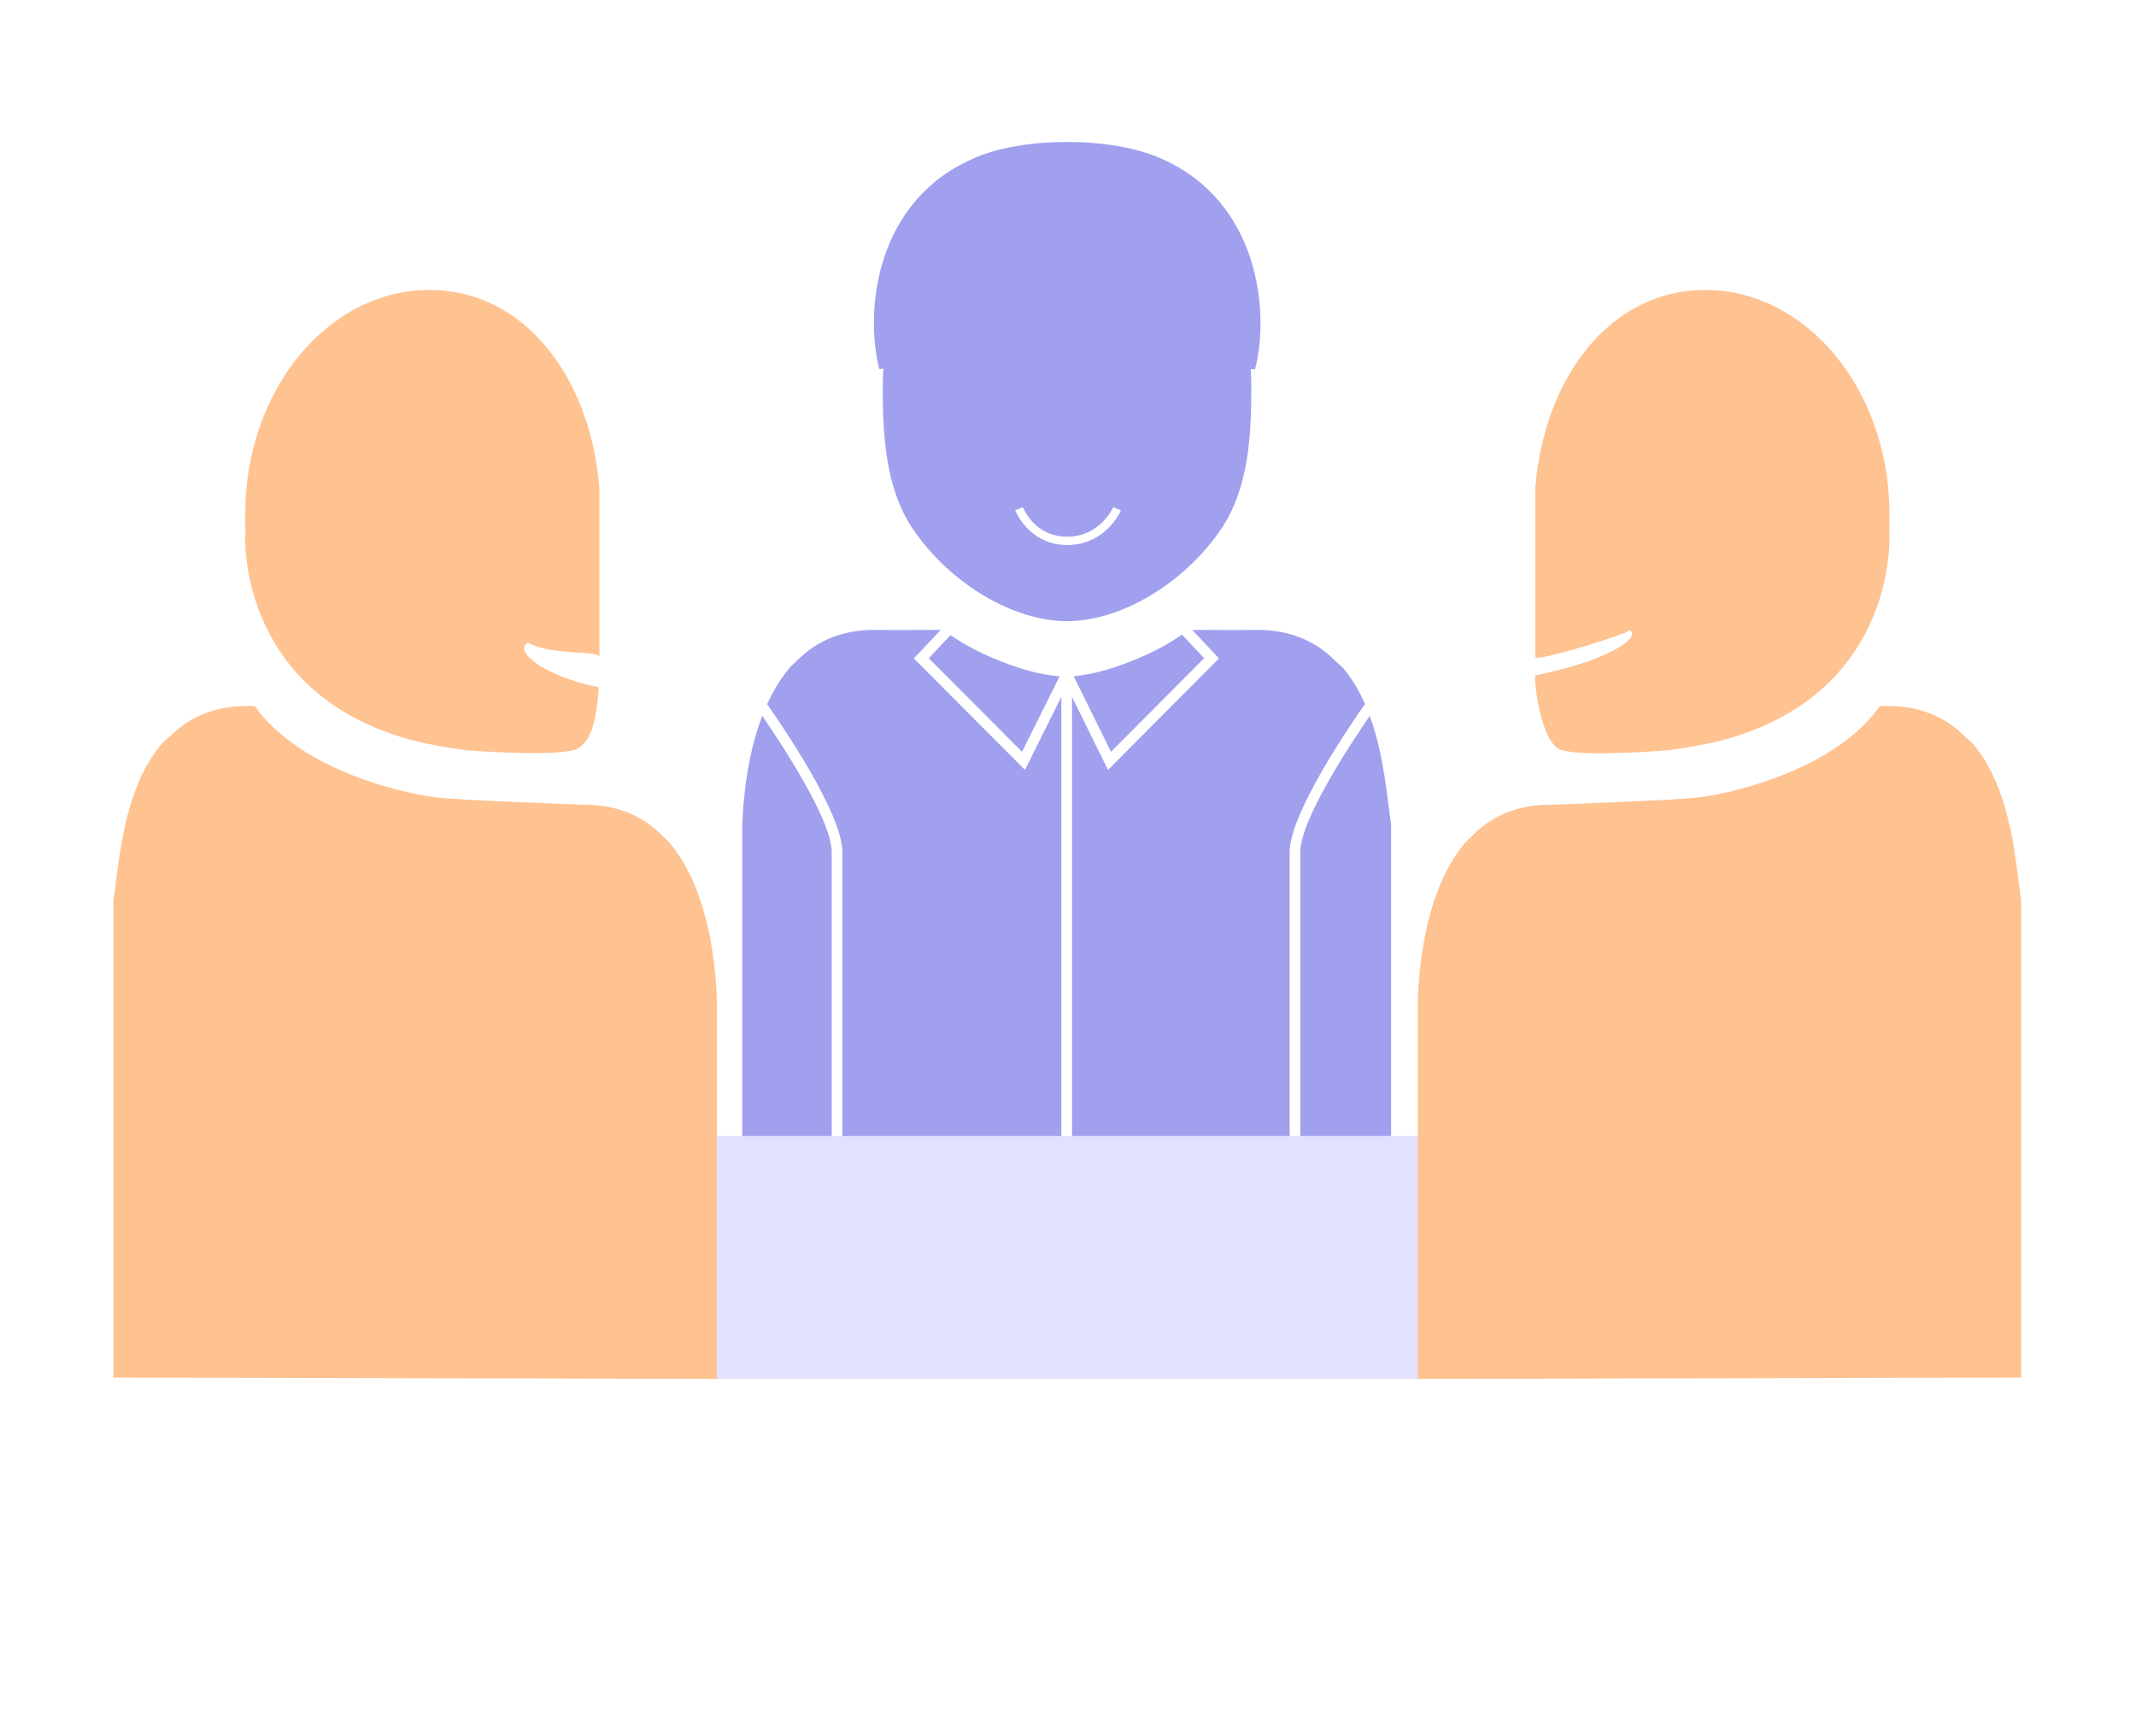
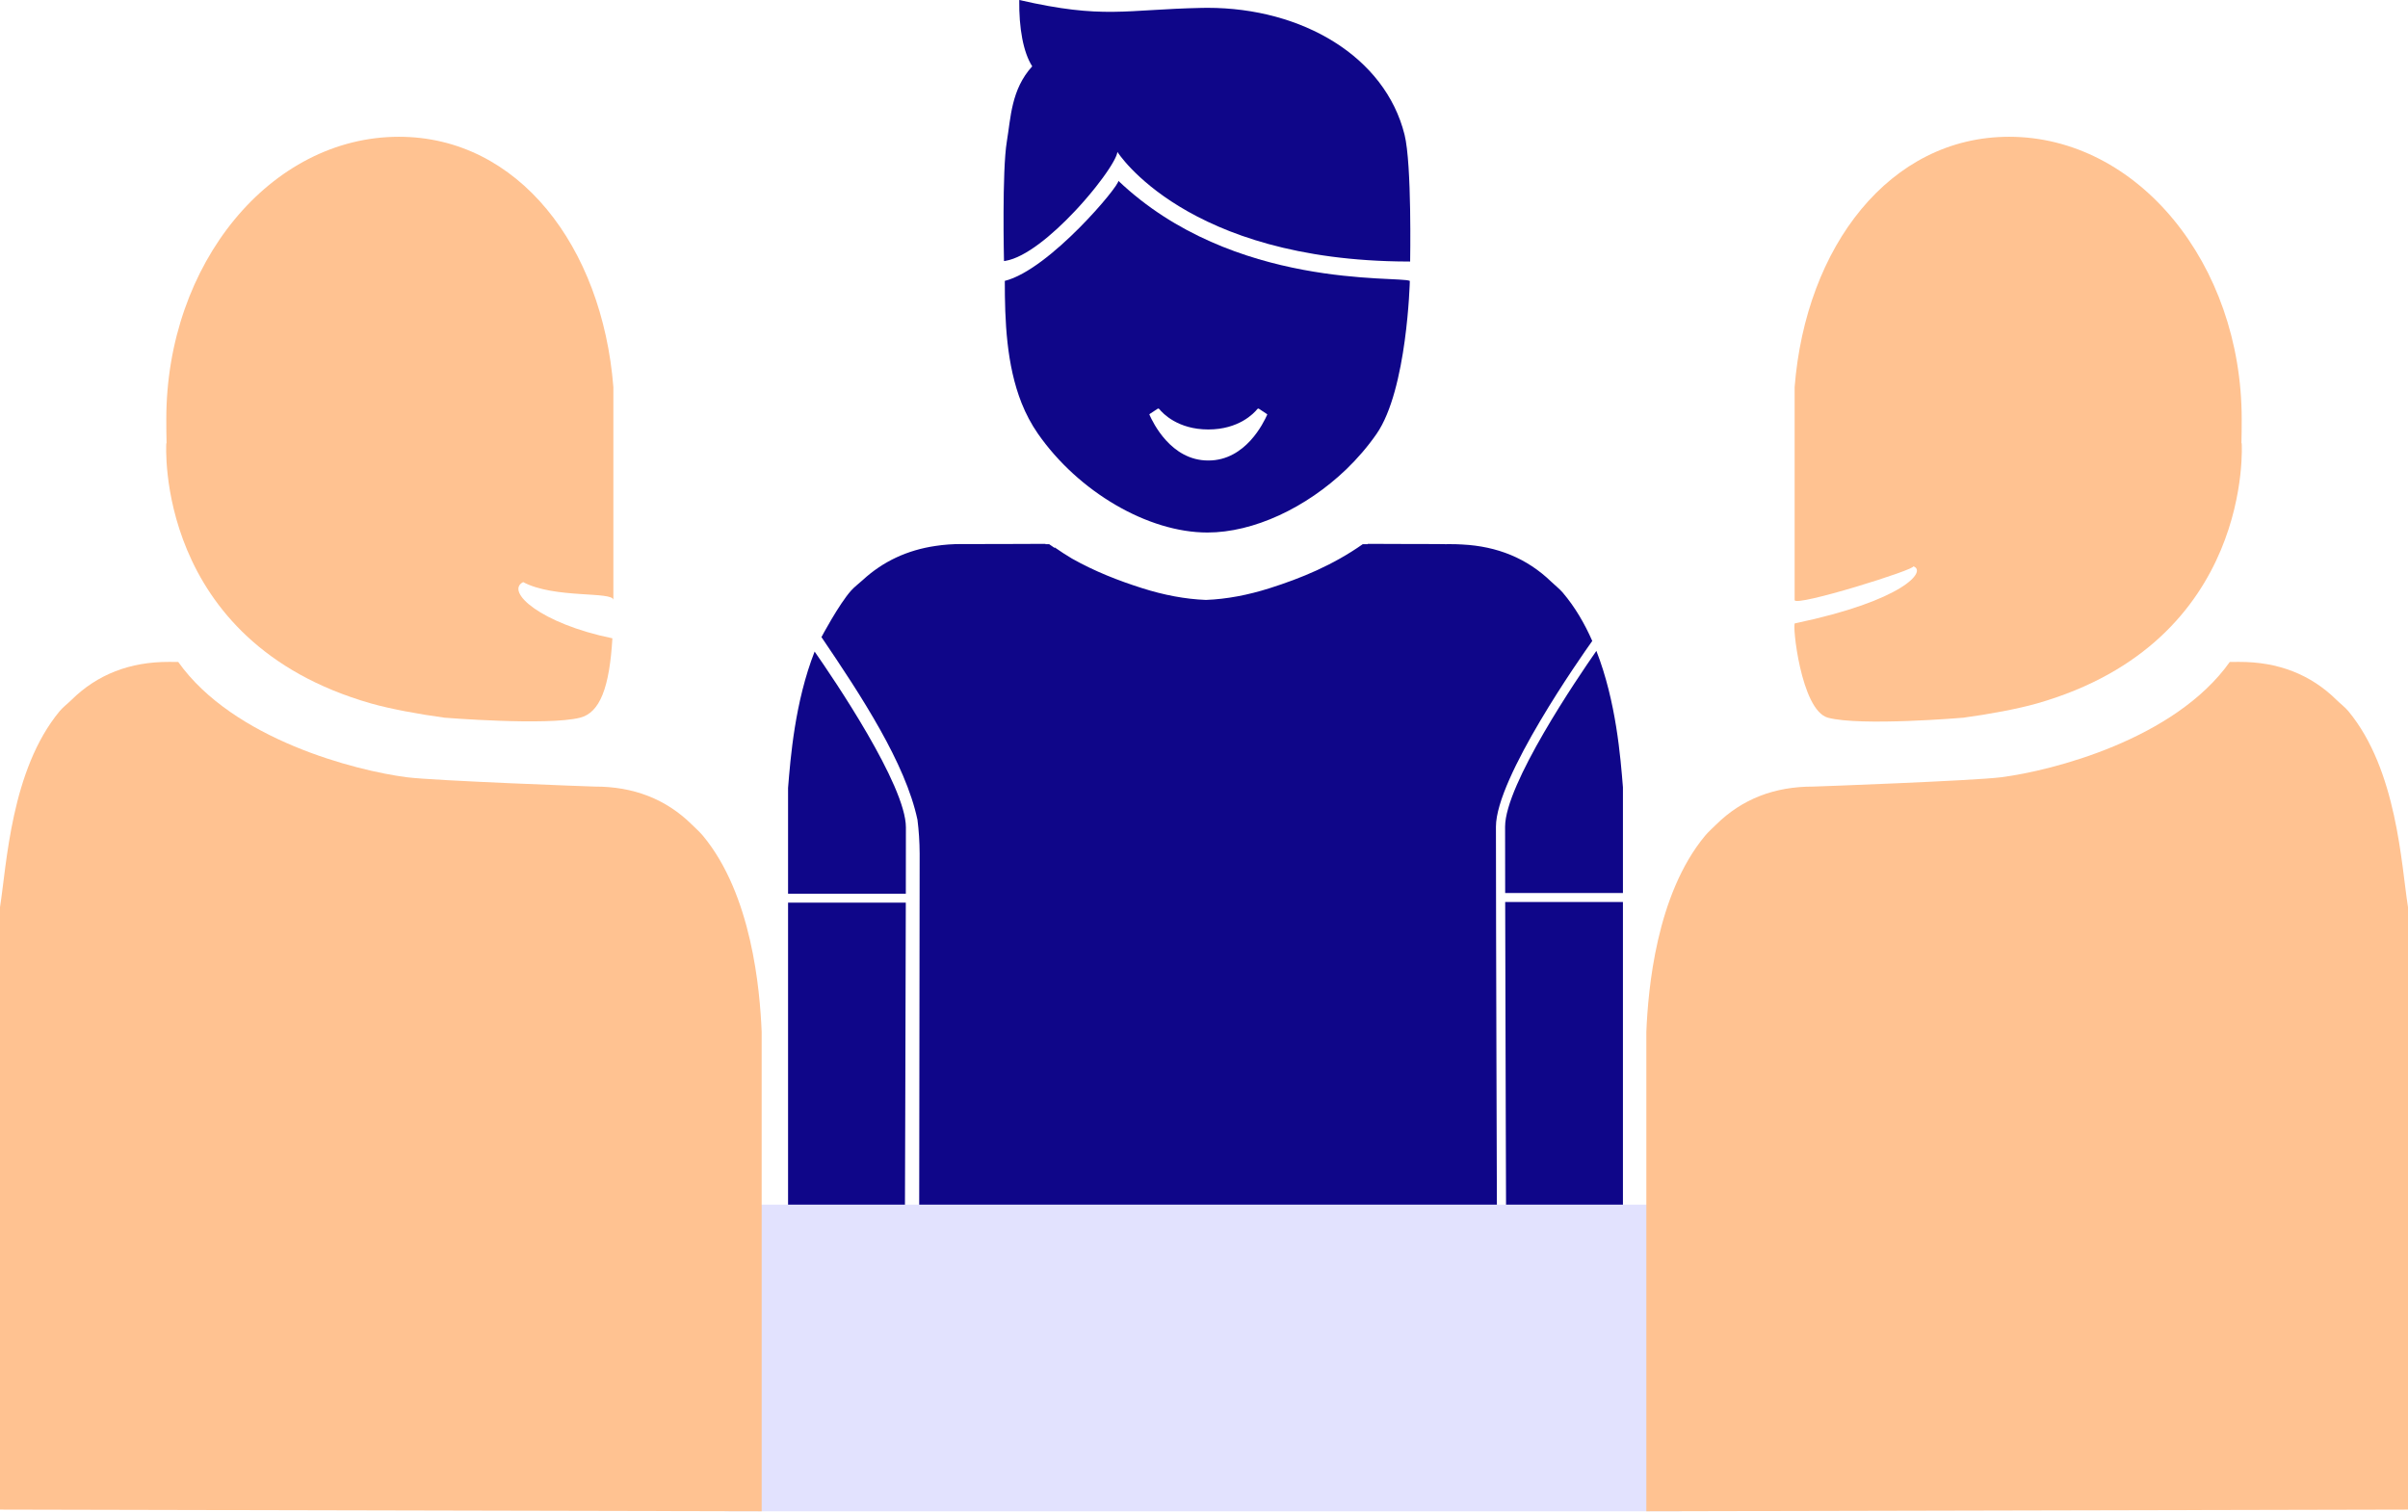
- <svg xmlns="http://www.w3.org/2000/svg" xml:space="preserve" enable-background="new 0 0 1600 1300" viewBox="0 0 1600 1300" height="1300px" width="1600px" y="0px" x="0px" id="Calque_6" version="1.1">
+ <svg xmlns="http://www.w3.org/2000/svg" version="1.1" id="Calque_6" x="0px" y="0px" width="1429" height="896.978" viewBox="0 0 1429 896.978" enable-background="new 0 0 1600 1300" xml:space="preserve">
  <defs id="defs47" />
-   <path style="fill:#a0a0ef;fill-opacity:1" id="path2" d="M799.277,122.203c-76.109,0-138.03,75.186-138.03,167.602c0,35.426,1.751,75.801,22.66,106.61  c27.54,40.576,74.98,68.917,115.37,68.917c40.389,0,87.83-28.338,115.371-68.917c20.91-30.809,22.664-71.184,22.664-106.61  C937.313,197.389,875.393,122.203,799.277,122.203z M839.116,383.45c-2.534,5.044-14.106,24.84-39.713,24.84  c-25.488,0-36.298-20.206-38.525-25.062c-0.292-0.636-0.276-0.775-0.276-0.938c0-0.178,0.51-0.36,0.51-0.36l4.626-1.746  c0,0,0.383-0.098,0.476-0.029c0.076,0.056,0.181,0.203,0.375,0.636c1.791,4.024,10.755,21.273,32.814,21.275  c21.846,0,32.001-17.238,34.106-21.339c0.273-0.53,0.409-0.662,0.43-0.681c0.133-0.146,0.566,0.063,0.566,0.063l4.63,1.996  c0,0,0.399,0.154,0.396,0.324C839.527,382.554,839.424,382.836,839.116,383.45z" fill="#F2C3B1" />
-   <g id="g8">
-     <g id="g6">
-       <path style="fill:#a0a0ef;fill-opacity:1" id="path4" d="M869.727,118.81c0,0-24.119-12.472-70.446-12.472s-70.187,12.442-70.187,12.442    c-73.639,31.925-81.482,114.68-70.434,157.638c26.984,0,78.426-64.553,79.486-76.223c0,0,47.403,77.445,202.197,76.385    c-0.028-0.17-0.061-0.34-0.092-0.509C951.161,233.084,942.917,150.644,869.727,118.81z" fill="#0F0689" />
+   <g id="g34" transform="translate(-85,-136.0217)">
+     <g id="g32">
+       <path fill="#ffc291" d="m 1415.313,399.102 -0.16,-0.013 c 0.121,-4.508 0.16,-9.239 0.16,-14.284 0,-92.416 -61.92,-167.602 -138.035,-167.602 -70.825,0 -120.693,65.112 -127.277,148.625 v 126.341 c 0,4.382 73.59,-18.656 70.318,-20.059 8.558,2.618 -5.473,20.409 -70.122,33.89 -1.808,-0.603 3.411,51.672 19.59,56 19.393,5.187 80.298,0 80.298,0 15.3,-2.04 32.709,-5.309 43.764,-8.47 128.951,-36.871 121.465,-154.428 121.465,-154.428 z" id="path30" />
    </g>
  </g>
-   <g id="g24">
-     <g id="g22">
-       <path id="path10" d="M901.957,493.083l-16.564-17.685c-16.001,11.139-32.898,18.473-49.714,24.193    c-10.586,3.601-21.142,5.987-31.453,6.955l27.978,56.624L901.957,493.083z" fill="#A0A0EF" />
-       <path id="path12" d="M765.565,563.186l28.14-56.526c-10.66-0.896-21.594-3.339-32.558-7.068    c-16.617-5.652-33.313-12.88-49.146-23.798l-16.31,17.298L765.565,563.186z" fill="#A0A0EF" />
-       <path id="path14" d="M556,617.438V899h67V638.39c0-24.338-37.913-81.619-52.031-102.104    C559.355,566.564,556.738,599.729,556,617.438z" fill="#A0A0EF" />
-       <path id="path16" d="M684.549,493.245l20.129-21.348c-2.436-0.006-6.065-0.019-7.168-0.021    c-1.156-0.003-2.302,0.018-3.439,0.053l-29.773,0.069c-0.043-0.033-0.088-0.065-0.134-0.098c-1.624,0-7.603-0.022-9.078-0.024    c-22.878-0.056-42.237,7.301-57.703,22.594c-2.124,2.102-4.636,4.304-6.543,6.606c-6.569,7.922-11.885,16.944-16.208,26.445    C585.773,543.362,631,609.444,631,638.39V899h164V522.01l-27.237,54.711L684.549,493.245z" fill="#A0A0EF" />
-       <path id="path18" d="M1026.024,536.296C1011.902,556.79,974,614.063,974,638.39V899h68V617.438    C1039.182,599.73,1037.123,566.571,1026.024,536.296z" fill="#A0A0EF" />
-       <path id="path20" d="M1006.572,501.076c-1.906-2.302-4.838-4.504-6.962-6.606c-15.467-15.293-34.911-22.65-57.789-22.594    c-1.474,0.002-7.495,0.024-9.118,0.024c-0.045,0.033-0.112,0.065-0.156,0.098l-29.782-0.069c-1.139-0.036-2.289-0.056-3.444-0.053    c-0.973,0.001-3.897,0.012-6.247,0.019l20.003,21.357l-83.092,83.486L803,522.125V899h163V638.39    c0-29.02,45.458-95.366,56.453-110.988C1018.293,517.944,1013.113,508.965,1006.572,501.076z" fill="#A0A0EF" />
+   <g id="g42" transform="translate(-85,-136.0217)">
+     <g id="g40">
+       <path fill="#ffc291" d="m 183.688,399.102 0.16,-0.013 c -0.121,-4.508 -0.16,-9.239 -0.16,-14.284 0,-92.416 61.92,-167.602 138.035,-167.602 70.825,0 120.693,65.112 127.277,148.625 v 126.341 c 0,-5.333 -35.002,-0.694 -53.542,-10.661 -10.899,5.639 10.451,24.638 52.957,33.365 -1.717,29.223 -7.386,44.16 -19.2,47.127 -19.47,4.889 -80.298,0 -80.298,0 -15.3,-2.04 -32.709,-5.309 -43.764,-8.47 C 176.201,516.659 183.688,399.102 183.688,399.102 Z" id="path38" />
    </g>
  </g>
-   <rect id="rect26" height="182" width="568" fill="#E2E2FE" y="851" x="515" />
-   <path id="path28" d="M1478.572,558.076c-1.906-2.302-4.838-4.504-6.962-6.605c-15.467-15.294-34.911-22.65-57.789-22.595  c-1.474,0.003-3.958,0.024-5.583,0.024c-32.738,46.1-105.484,64.559-135.571,68.433c-16.224,2.089-110.106,5.546-111.581,5.543  c-22.878-0.056-42.237,7.301-57.703,22.595c-2.124,2.102-4.636,4.304-6.543,6.605c-28.985,34.955-33.793,91.229-34.84,116.362V1033  l452-1V674.438C1510,649.305,1507.557,593.031,1478.572,558.076z" fill="#FFC291" />
-   <g id="g34">
-     <g id="g32">
-       <path id="path30" d="m 1415.313,399.102 -0.16,-0.013 c 0.121,-4.508 0.16,-9.239 0.16,-14.284 0,-92.416 -61.92,-167.602 -138.035,-167.602 -70.825,0 -120.693,65.112 -127.277,148.625 v 126.341 c 0,4.382 73.59,-18.656 70.318,-20.059 8.558,2.618 -5.473,20.409 -70.122,33.89 -1.808,-0.603 3.411,51.672 19.59,56 19.393,5.187 80.298,0 80.298,0 15.3,-2.04 32.709,-5.309 43.764,-8.47 128.951,-36.871 121.465,-154.428 121.465,-154.428 z" fill="#ffc291" />
-     </g>
-   </g>
-   <path id="path36" d="M120.428,558.076c1.906-2.302,4.838-4.504,6.962-6.605c15.467-15.294,34.911-22.65,57.789-22.595  c1.474,0.003,3.958,0.024,5.583,0.024c32.738,46.1,105.484,64.559,135.571,68.433c16.224,2.089,110.106,5.546,111.581,5.543  c22.878-0.056,42.237,7.301,57.703,22.595c2.124,2.102,4.636,4.304,6.543,6.605c28.985,34.955,33.793,91.229,34.84,116.362V1033  l-452-1V674.438C89,649.305,91.443,593.031,120.428,558.076z" fill="#FFC291" />
-   <g id="g42">
-     <g id="g40">
-       <path id="path38" d="m 183.688,399.102 0.16,-0.013 c -0.121,-4.508 -0.16,-9.239 -0.16,-14.284 0,-92.416 61.92,-167.602 138.035,-167.602 70.825,0 120.693,65.112 127.277,148.625 v 126.341 c 0,-5.333 -35.002,-0.694 -53.542,-10.661 -10.899,5.639 10.451,24.638 52.957,33.365 -1.717,29.223 -7.386,44.16 -19.2,47.127 -19.47,4.889 -80.298,0 -80.298,0 -15.3,-2.04 -32.709,-5.309 -43.764,-8.47 C 176.201,516.659 183.688,399.102 183.688,399.102 Z" fill="#ffc291" />
-     </g>
-   </g>
+   <path style="fill:#0f0689;fill-opacity:1;stroke-width:0.671" id="path4-7-0" d="m 893.845,746.968 h 69.265 V 535.35 h -69.873 c 0.147,73.977 0.532,188.888 0.608,211.618 z" fill="#7D4E5B" />
+   <path id="path6-9" d="m 947.352,386.317 c -11.12,15.932 -54.172,79.248 -54.172,104.365 0,10.101 0.018,23.682 0.048,39.36 h 69.883 v -62.781 c -1.441,-17.654 -3.97,-50.786 -15.759,-80.945 z" fill="#FF9947" style="fill:#0f0689;fill-opacity:1;stroke-width:0.671" />
+   <path id="path10-2-6" d="m 944.907,380.418 c -4.53,-10.313 -10.24,-20.122 -17.478,-28.651 -1.938,-2.284 -4.761,-4.47 -6.918,-6.556 -14.37,-13.885 -32.006,-20.97 -52.693,-22.037 -2.277,-0.14 -4.59,-0.214 -6.941,-0.208 -0.566,0 -1.789,0.01 -3.178,0.01 -2.092,-0.033 -4.298,-0.069 -5.179,-0.069 -0.011,0.01 -0.014,0.012 -0.014,0.01 0,5.9e-4 0,0 0.014,-0.01 l -30.245,-0.069 c -1.156,-0.035 -2.32,-0.055 -3.494,-0.052 -1.12,0 -4.804,0.014 -7.28,0.02 l 0.175,0.178 c -1.278,0.01 -2.403,0.01 -2.982,0.01 -17.644,12.407 -36.514,20.184 -55.282,26.13 -12.749,4.038 -25.461,6.482 -37.758,6.95 -12.298,-0.467 -25.009,-2.912 -37.758,-6.95 -14.026,-4.444 -28.11,-9.912 -41.697,-17.57 -3.446,-2.052 -6.862,-4.246 -10.236,-6.616 l -0.204,0.208 c -1.052,-0.703 -2.101,-1.418 -3.145,-2.151 -0.467,0 -1.295,0 -2.268,-0.01 l 0.179,-0.181 c -2.442,-0.01 -5.7,-0.019 -6.743,-0.019 -1.174,0 -2.337,0.018 -3.494,0.052 l -30.244,0.069 c 0.011,0.01 0.022,0.018 -7e-4,0 h -9.441 c -5.338,-0.014 -10.481,0.362 -15.431,1.122 -16.641,2.437 -31.105,9.112 -43.212,20.261 -2.152,1.983 -4.949,4.061 -6.882,6.233 -7.312,8.212 -17.594,27.614 -17.594,27.614 23.524,34.682 49.873,74.84 56.983,108.438 0.8,6.303 1.246,12.983 1.292,20.126 l -0.307,240.27 c 0,0 266.404,2.548 342.963,0 -0.096,-28.29 -0.665,-198.735 -0.665,-256.285 0,-29.065 50.749,-101.264 57.158,-110.265 z" fill="#FF9947" style="fill:#0f0689;fill-opacity:1;stroke-width:0.671" />
+   <path style="fill:#0f0689;fill-opacity:1;stroke-width:0.671" id="path34-3" d="m 716.509,316.063 c 27.439,0 58.608,-14.658 82.399,-37.482 6.657,-6.414 12.731,-13.469 17.978,-21.021 18.234,-26.251 19.763,-90.838 19.763,-90.838 -6.332,-3.136 -104.789,5.387 -172.998,-59.421 1.306,2.221 -40.857,52.815 -67.362,59.411 0,23.606 0.932,49.783 10.006,72.653 2.529,6.288 5.678,12.323 9.606,17.978 24.017,34.573 65.386,58.721 100.609,58.721 z m -34.443,-70.052 c 0.034,-0.169 0.358,-0.402 0.358,-0.402 l 4.585,-3.018 c 0,0 0.278,-0.123 0.437,-0.098 0.073,0.014 0.291,0.021 0.547,0.337 2.038,2.507 10.995,12.07 29.065,12.07 18.069,0 27.026,-9.561 29.065,-12.067 0.259,-0.317 0.477,-0.316 0.547,-0.329 0.161,-0.026 0.437,0.111 0.437,0.111 l 4.585,3.04 c 0,0 0.326,0.188 0.358,0.358 0,0 0.086,-0.183 -0.094,0.216 -1.97,4.369 -12.659,27.089 -34.806,27.089 h -0.183 c -22.148,0 -32.833,-22.721 -34.806,-27.089 -0.181,-0.399 -0.094,-0.216 -0.094,-0.216 z" fill="#7D4E5B" />
+   <path style="fill:#0f0689;fill-opacity:1;stroke-width:0.671" id="path60-8" d="m 716.522,4.647 c -1.078,0 -2.143,0.015 -3.203,0.036 -0.033,0 -0.068,0 -0.1,0 C 667.116,5.647 655.1,11.499 604.859,0 c -0.204,16.661 2.355,30.979 7.694,39.36 -12.528,13.799 -12.681,30.445 -15.05,44.557 -2.94,17.514 -1.697,71.029 -1.697,71.029 0.293,-0.037 0.583,-0.066 0.881,-0.116 0.01,0 0.021,-0.01 0.03,-0.01 11.834,-2.002 27.808,-15.295 41.126,-29.458 0.01,-0.01 0.011,-0.011 0.015,-0.017 0.395,-0.421 0.788,-0.842 1.178,-1.264 0.034,-0.037 0.068,-0.073 0.101,-0.11 0.37,-0.4 0.737,-0.799 1.101,-1.199 0.053,-0.058 0.107,-0.117 0.16,-0.176 0.35,-0.384 0.696,-0.768 1.041,-1.153 0.067,-0.074 0.132,-0.147 0.198,-0.221 0.333,-0.373 0.665,-0.745 0.993,-1.117 0.076,-0.086 0.152,-0.172 0.227,-0.258 0.317,-0.36 0.632,-0.719 0.944,-1.079 0.086,-0.098 0.171,-0.196 0.256,-0.295 0.306,-0.352 0.609,-0.705 0.91,-1.055 0.086,-0.1 0.171,-0.2 0.257,-0.3 0.297,-0.348 0.591,-0.694 0.883,-1.04 0.088,-0.104 0.174,-0.208 0.262,-0.312 0.289,-0.344 0.575,-0.686 0.858,-1.028 0.086,-0.104 0.17,-0.207 0.256,-0.31 0.28,-0.339 0.559,-0.677 0.834,-1.014 0.086,-0.105 0.169,-0.208 0.254,-0.312 0.275,-0.339 0.55,-0.677 0.819,-1.012 0.068,-0.084 0.134,-0.168 0.202,-0.252 0.282,-0.353 0.563,-0.705 0.839,-1.054 0.045,-0.056 0.089,-0.114 0.134,-0.171 1.257,-1.597 2.444,-3.154 3.548,-4.655 0.036,-0.05 0.075,-0.1 0.111,-0.149 0.196,-0.267 0.385,-0.528 0.576,-0.791 0.103,-0.143 0.208,-0.287 0.31,-0.428 0.166,-0.23 0.325,-0.456 0.487,-0.683 0.12,-0.169 0.242,-0.34 0.36,-0.508 0.148,-0.21 0.29,-0.415 0.434,-0.622 0.126,-0.18 0.251,-0.361 0.373,-0.539 0.134,-0.194 0.263,-0.385 0.393,-0.577 0.125,-0.184 0.25,-0.369 0.372,-0.55 0.126,-0.187 0.246,-0.37 0.367,-0.554 0.119,-0.18 0.238,-0.359 0.353,-0.536 0.116,-0.178 0.227,-0.352 0.34,-0.527 0.115,-0.179 0.229,-0.358 0.34,-0.533 0.105,-0.166 0.208,-0.331 0.309,-0.494 0.109,-0.176 0.218,-0.352 0.324,-0.525 0.096,-0.159 0.191,-0.314 0.284,-0.47 0.102,-0.171 0.203,-0.34 0.301,-0.507 0.088,-0.151 0.175,-0.299 0.259,-0.447 0.096,-0.165 0.187,-0.328 0.278,-0.489 0.079,-0.141 0.157,-0.282 0.234,-0.42 0.088,-0.16 0.172,-0.316 0.255,-0.472 0.071,-0.133 0.141,-0.264 0.208,-0.393 0.079,-0.152 0.154,-0.3 0.227,-0.448 0.063,-0.125 0.125,-0.25 0.184,-0.372 0.07,-0.144 0.134,-0.283 0.2,-0.422 0.054,-0.116 0.109,-0.234 0.159,-0.346 0.062,-0.138 0.116,-0.269 0.172,-0.401 0.045,-0.105 0.091,-0.212 0.132,-0.315 0.051,-0.132 0.098,-0.257 0.145,-0.383 0.034,-0.093 0.072,-0.189 0.103,-0.279 0.045,-0.127 0.08,-0.245 0.117,-0.366 0.024,-0.081 0.053,-0.164 0.074,-0.24 0.035,-0.127 0.063,-0.245 0.09,-0.364 0.014,-0.059 0.032,-0.125 0.043,-0.182 0.034,-0.172 0.06,-0.334 0.074,-0.486 0,0 40.5,64.618 172.177,65.08 0.518,0 1.035,0.01 1.553,0.01 0,0 1.068,-57.699 -3.317,-75.294 C 821.969,33.628 772.868,4.643 716.522,4.643 Z" />
+   <path fill="#7D4E5B" d="m 536.932,747.374 h -69.265 V 535.757 h 69.873 c -0.147,73.977 -0.532,188.888 -0.608,211.618 z" id="path4-7-0-4" style="fill:#0f0689;fill-opacity:1;stroke-width:0.671" />
+   <rect x="430" y="714.978" fill="#e2e2fe" width="568" height="182" id="rect26" />
+   <path fill="#ffc291" d="m 1393.572,422.054 c -1.906,-2.302 -4.838,-4.504 -6.962,-6.605 -15.467,-15.294 -34.911,-22.65 -57.789,-22.595 -1.474,0.003 -3.958,0.024 -5.583,0.024 -32.738,46.1 -105.484,64.559 -135.571,68.433 -16.224,2.089 -110.106,5.546 -111.581,5.543 -22.878,-0.056 -42.237,7.301 -57.703,22.595 -2.124,2.102 -4.636,4.304 -6.543,6.605 -28.985,34.955 -33.793,91.229 -34.84,116.362 v 284.562 l 452,-1 v -357.562 c -4,-25.133 -6.443,-81.407 -35.428,-116.362 z" id="path28" />
+   <path fill="#ffc291" d="m 35.428,422.054 c 1.906,-2.302 4.838,-4.504 6.962,-6.605 15.467,-15.294 34.911,-22.65 57.789,-22.595 1.474,0.003 3.958,0.024 5.583,0.024 32.738,46.1 105.484,64.559 135.571,68.433 16.224,2.089 110.106,5.546 111.581,5.543 22.878,-0.056 42.237,7.301 57.703,22.595 2.124,2.102 4.636,4.304 6.543,6.605 28.985,34.955 33.793,91.229 34.84,116.362 v 284.562 l -452,-1 v -357.562 c 4,-25.133 6.443,-81.407 35.428,-116.362 z" id="path36" />
+   <path style="fill:#0f0689;fill-opacity:1;stroke-width:0.671" fill="#FF9947" d="m 483.426,386.724 c 11.12,15.932 54.172,79.248 54.172,104.365 0,10.101 -0.018,23.682 -0.047,39.36 h -69.883 v -62.781 c 1.441,-17.655 3.97,-50.786 15.759,-80.945 z" id="path6-9-4" />
</svg>
